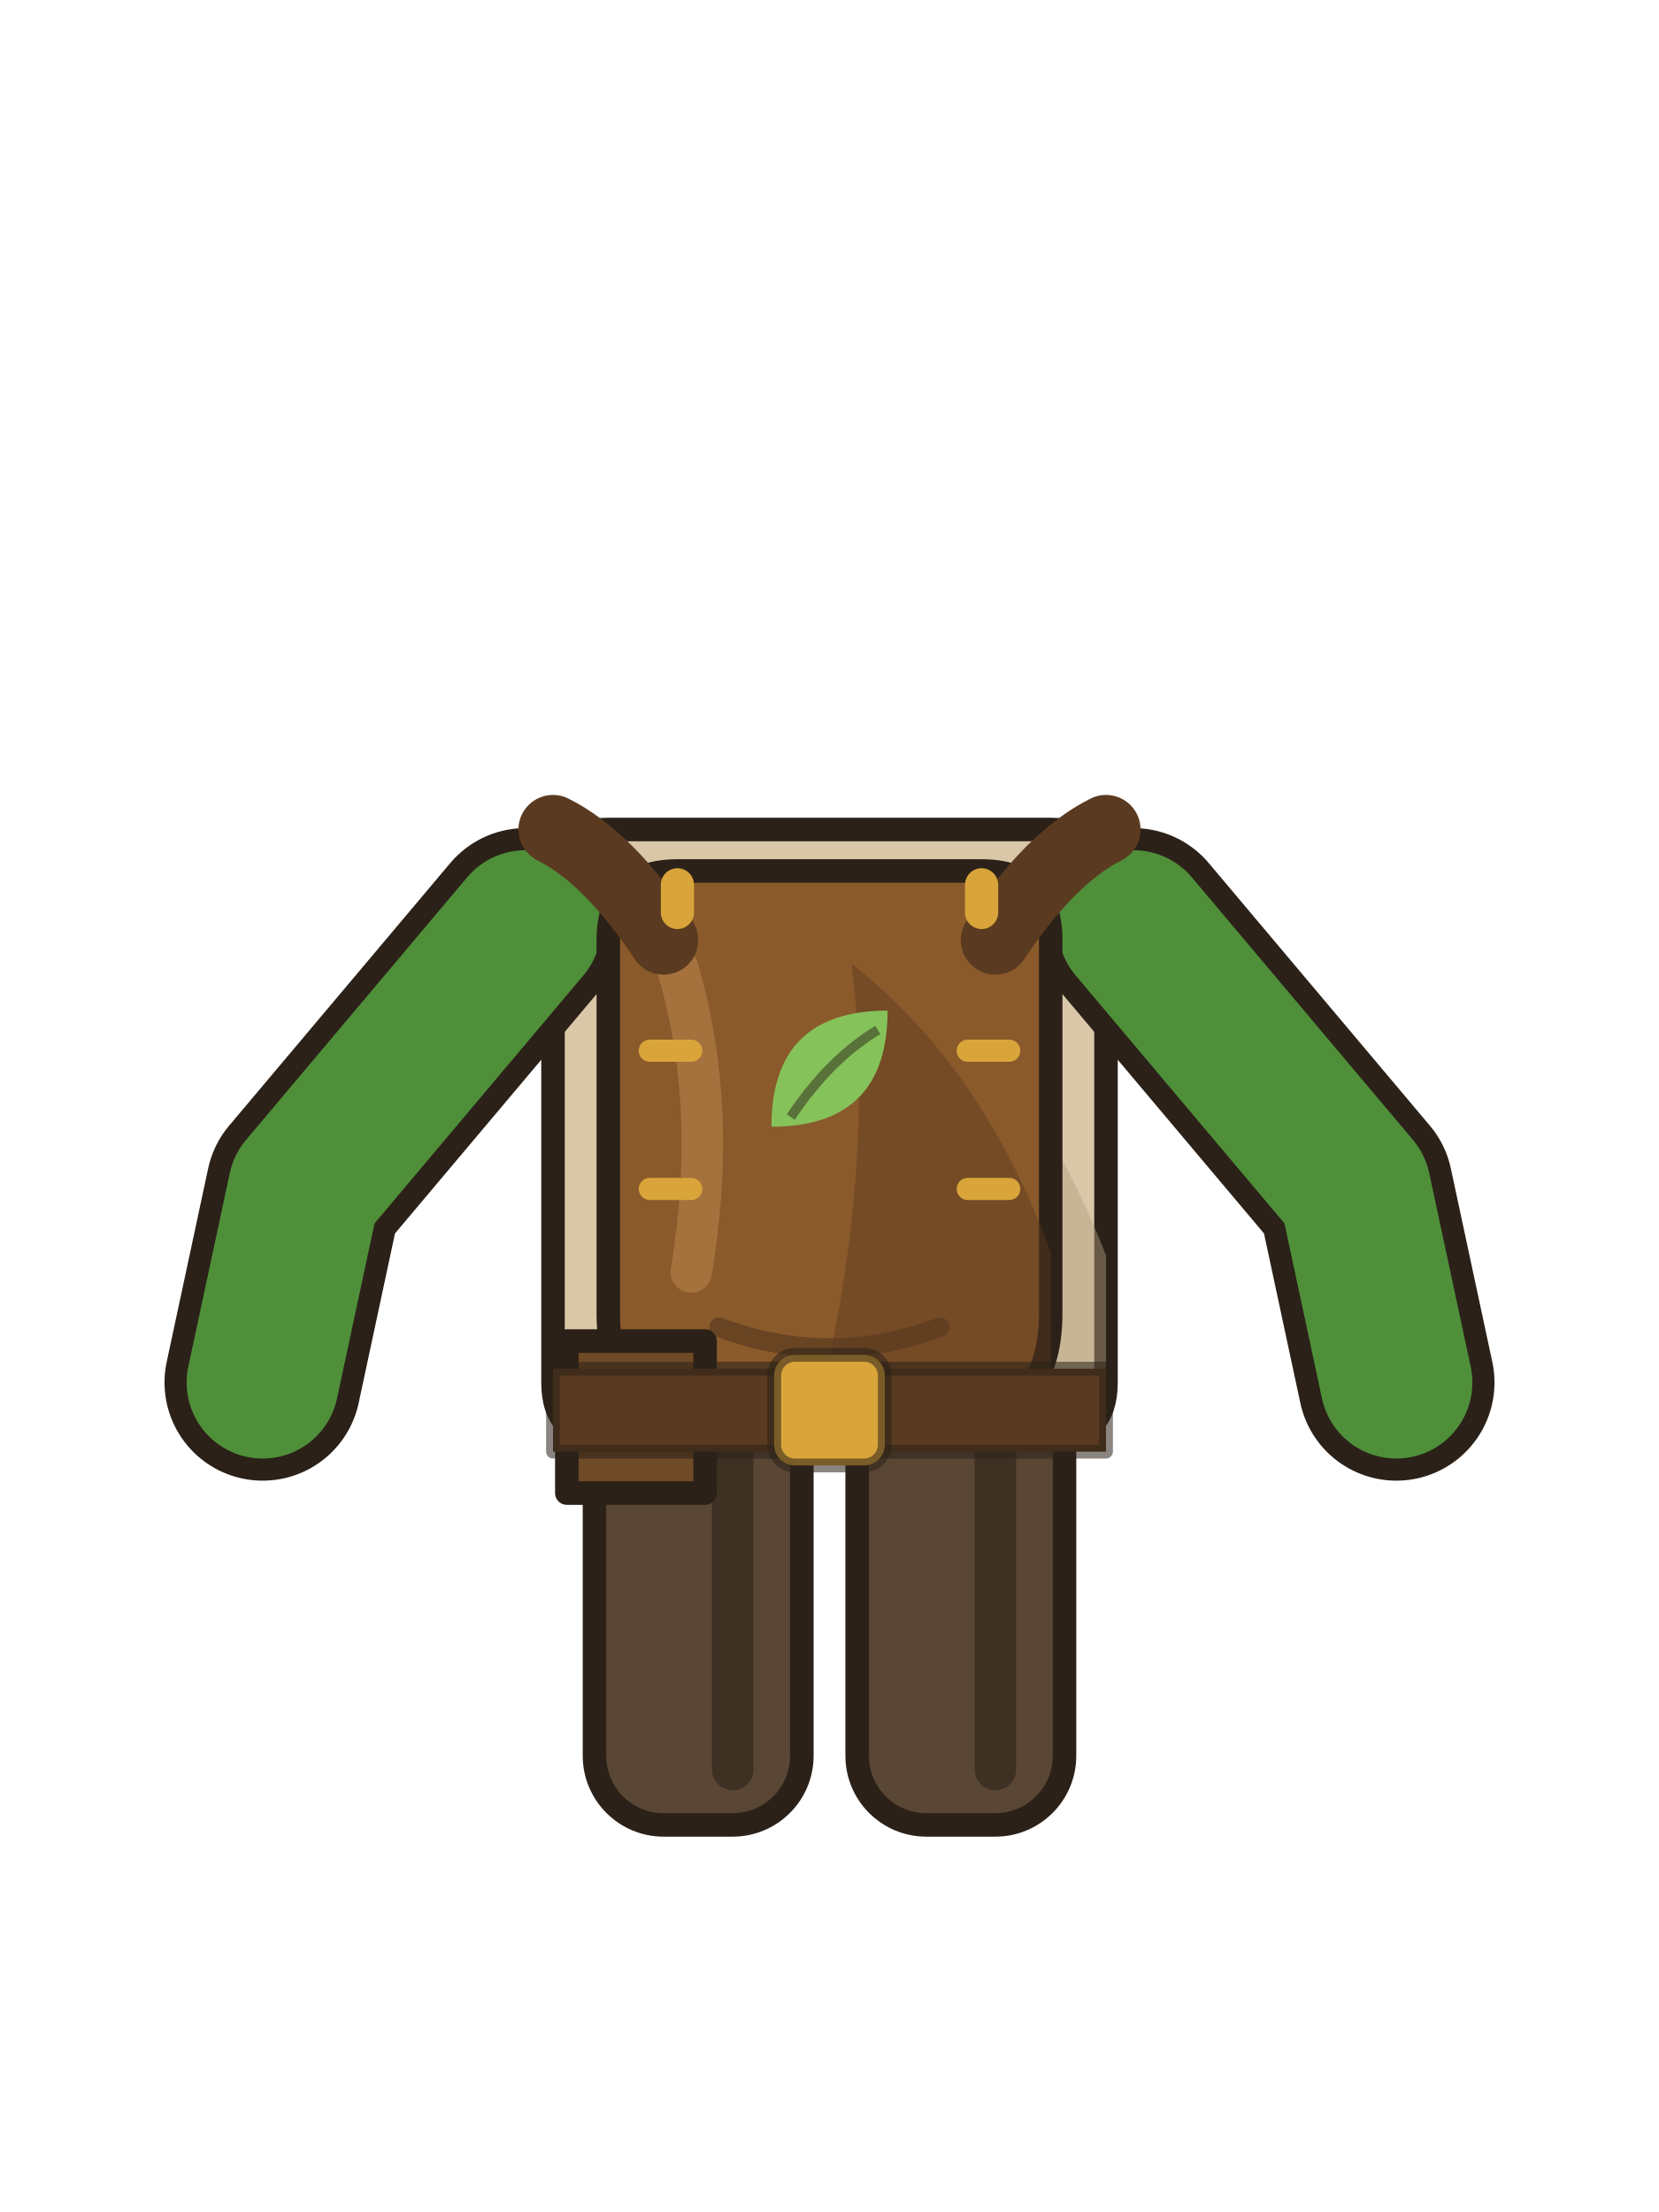
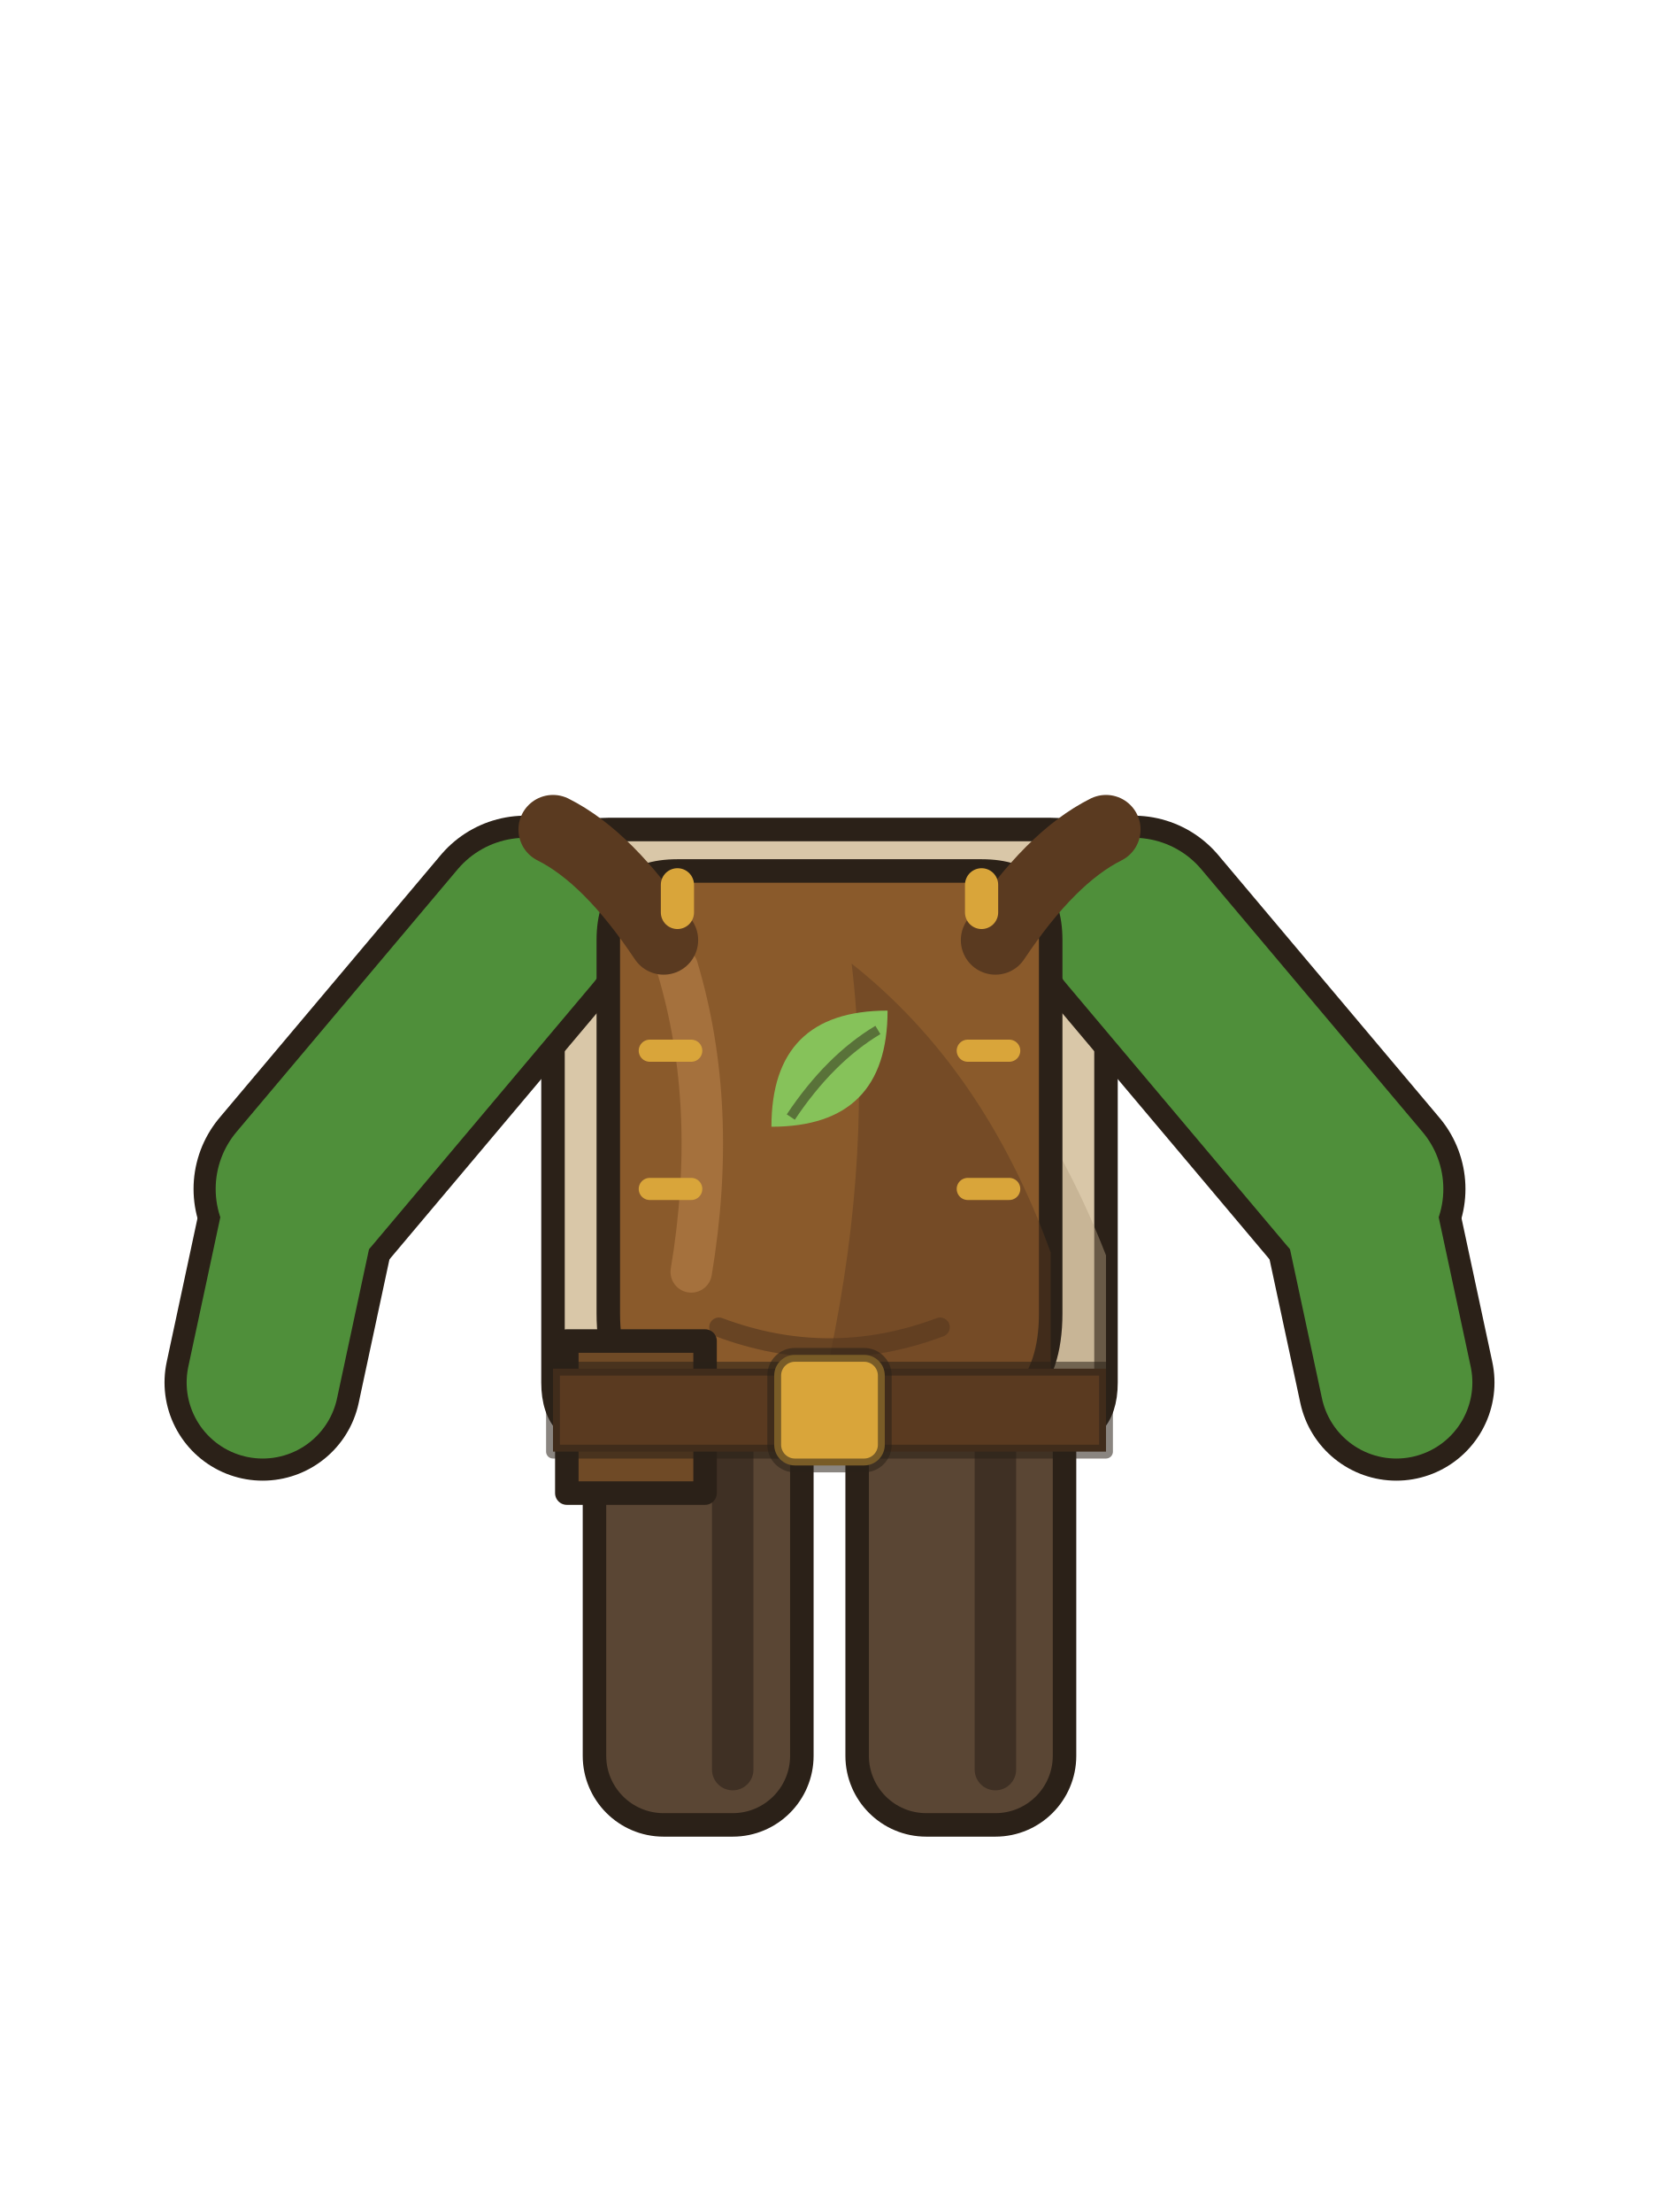
<svg xmlns="http://www.w3.org/2000/svg" width="120" height="160" viewBox="0 0 120 160">
  <rect x="43" y="100" width="15" height="32" rx="5" fill="#5a4634" stroke="#2b2118" stroke-width="1.7" stroke-linejoin="round" stroke-linecap="round" />
  <rect x="62" y="100" width="15" height="32" rx="5" fill="#5a4634" stroke="#2b2118" stroke-width="1.7" stroke-linejoin="round" stroke-linecap="round" />
  <path d="M53,104 v24 M72,104 v24" stroke="#3f3024" stroke-width="3" stroke-linecap="round" />
  <path d="M40,64 q0,-4 4,-4 h32 q4,0 4,4 v36 q0,4 -4,4 h-32 q-4,0 -4,-4z" fill="#d9c7a8" stroke="#2b2118" stroke-width="1.7" stroke-linejoin="round" stroke-linecap="round" />
  <path d="M38,67 L22,86 L19,100" fill="none" stroke="#2b2118" stroke-width="14.2" stroke-linecap="round" stroke-linejoin="round" />
+   <path d="M38,67 L22,86" fill="none" stroke="#2b2118" stroke-width="16" stroke-linecap="round" stroke-linejoin="round" />
  <path d="M82,67 L98,86 L101,100" fill="none" stroke="#2b2118" stroke-width="14.2" stroke-linecap="round" stroke-linejoin="round" />
+   <path d="M82,67 L98,86" fill="none" stroke="#2b2118" stroke-width="16" stroke-linecap="round" stroke-linejoin="round" />
  <path d="M38,67 L22,86 L19,100" fill="none" stroke="#4f8f3a" stroke-width="11" stroke-linecap="round" stroke-linejoin="round" />
+   <path d="M38,67 L22,86" fill="none" stroke="#4f8f3a" stroke-width="12.8" stroke-linecap="round" stroke-linejoin="round" />
  <path d="M82,67 L98,86 L101,100" fill="none" stroke="#4f8f3a" stroke-width="11" stroke-linecap="round" stroke-linejoin="round" />
+   <path d="M82,67 L98,86" fill="none" stroke="#4f8f3a" stroke-width="12.8" stroke-linecap="round" stroke-linejoin="round" />
  <path d="M62,66.6 q12,8.8 18,24.2 v13.2 q-14,0 -20,-4.4 q4,-17.6 2,-33z" fill="#b39f80" opacity=".45" />
  <path d="M45,68 v10" stroke="#efe6d4" stroke-width="2" stroke-linecap="round" />
  <path d="M50,88 q3,5 0,11" fill="none" stroke="#b39f80" stroke-width="1.2" stroke-linecap="round" opacity=".7" />
  <path d="M56,88 q3,5 0,11" fill="none" stroke="#b39f80" stroke-width="1.2" stroke-linecap="round" opacity=".7" />
  <path d="M44,68 q0,-5 5,-5 h22 q5,0 5,5 v27 q0,8 -8,8 h-16 q-8,0 -8,-8z" fill="#8a5a2b" stroke="#2b2118" stroke-width="1.7" stroke-linejoin="round" stroke-linecap="round" />
  <path d="M61.6,69.7 q9.6,7.6 14.4,20.9 v11.4 q-11.2,0 -16,-3.8 q3.2,-15.2 1.6,-28.5z" fill="#5a3a20" opacity=".45" />
  <path d="M49,70 q3,10 1,22" fill="none" stroke="#b07a45" stroke-width="3" stroke-linecap="round" opacity=".7" />
  <path d="M52,96 q8,3 16,0" fill="none" stroke="#5a3a20" stroke-width="1.4" stroke-linecap="round" opacity=".7" />
  <path d="M47,76 h3 M47,86 h3 M70,76 h3 M70,86 h3" stroke="#d9a53a" stroke-width="1.6" stroke-linecap="round" />
  <path d="M40,60 q4,2 8,8 M80,60 q-4,2 -8,8" stroke="#5a3a20" stroke-width="5" stroke-linecap="round" />
  <path d="M49,66 v-2 M71,66 v-2" stroke="#d9a53a" stroke-width="2.4" stroke-linecap="round" />
  <path d="M41,97 h10 v11 h-10z" fill="#6f4a26" stroke="#2b2118" stroke-width="1.7" stroke-linejoin="round" stroke-linecap="round" />
  <path d="M43,101 h6" stroke="#d9a53a" stroke-width="1.6" />
  <path d="M40,99 h40 v6 h-40z" fill="#5a3a20" stroke="#2b2118" stroke-width="1" stroke-opacity=".55" stroke-linejoin="round" stroke-linecap="round" />
  <rect x="56" y="98" width="8" height="8" rx="1.5" fill="#d9a53a" stroke="#2b2118" stroke-width="1" stroke-opacity=".55" stroke-linejoin="round" stroke-linecap="round" />
  <g transform="translate(60,78) scale(0.7)">
    <path d="M-6,5 q0,-12 12,-12 q0,12 -12,12z" fill="#86c25a" />
    <path d="M-4,4 q4,-6 9,-9" fill="none" stroke="#2b2118" stroke-width="1" opacity=".5" />
  </g>
</svg>
